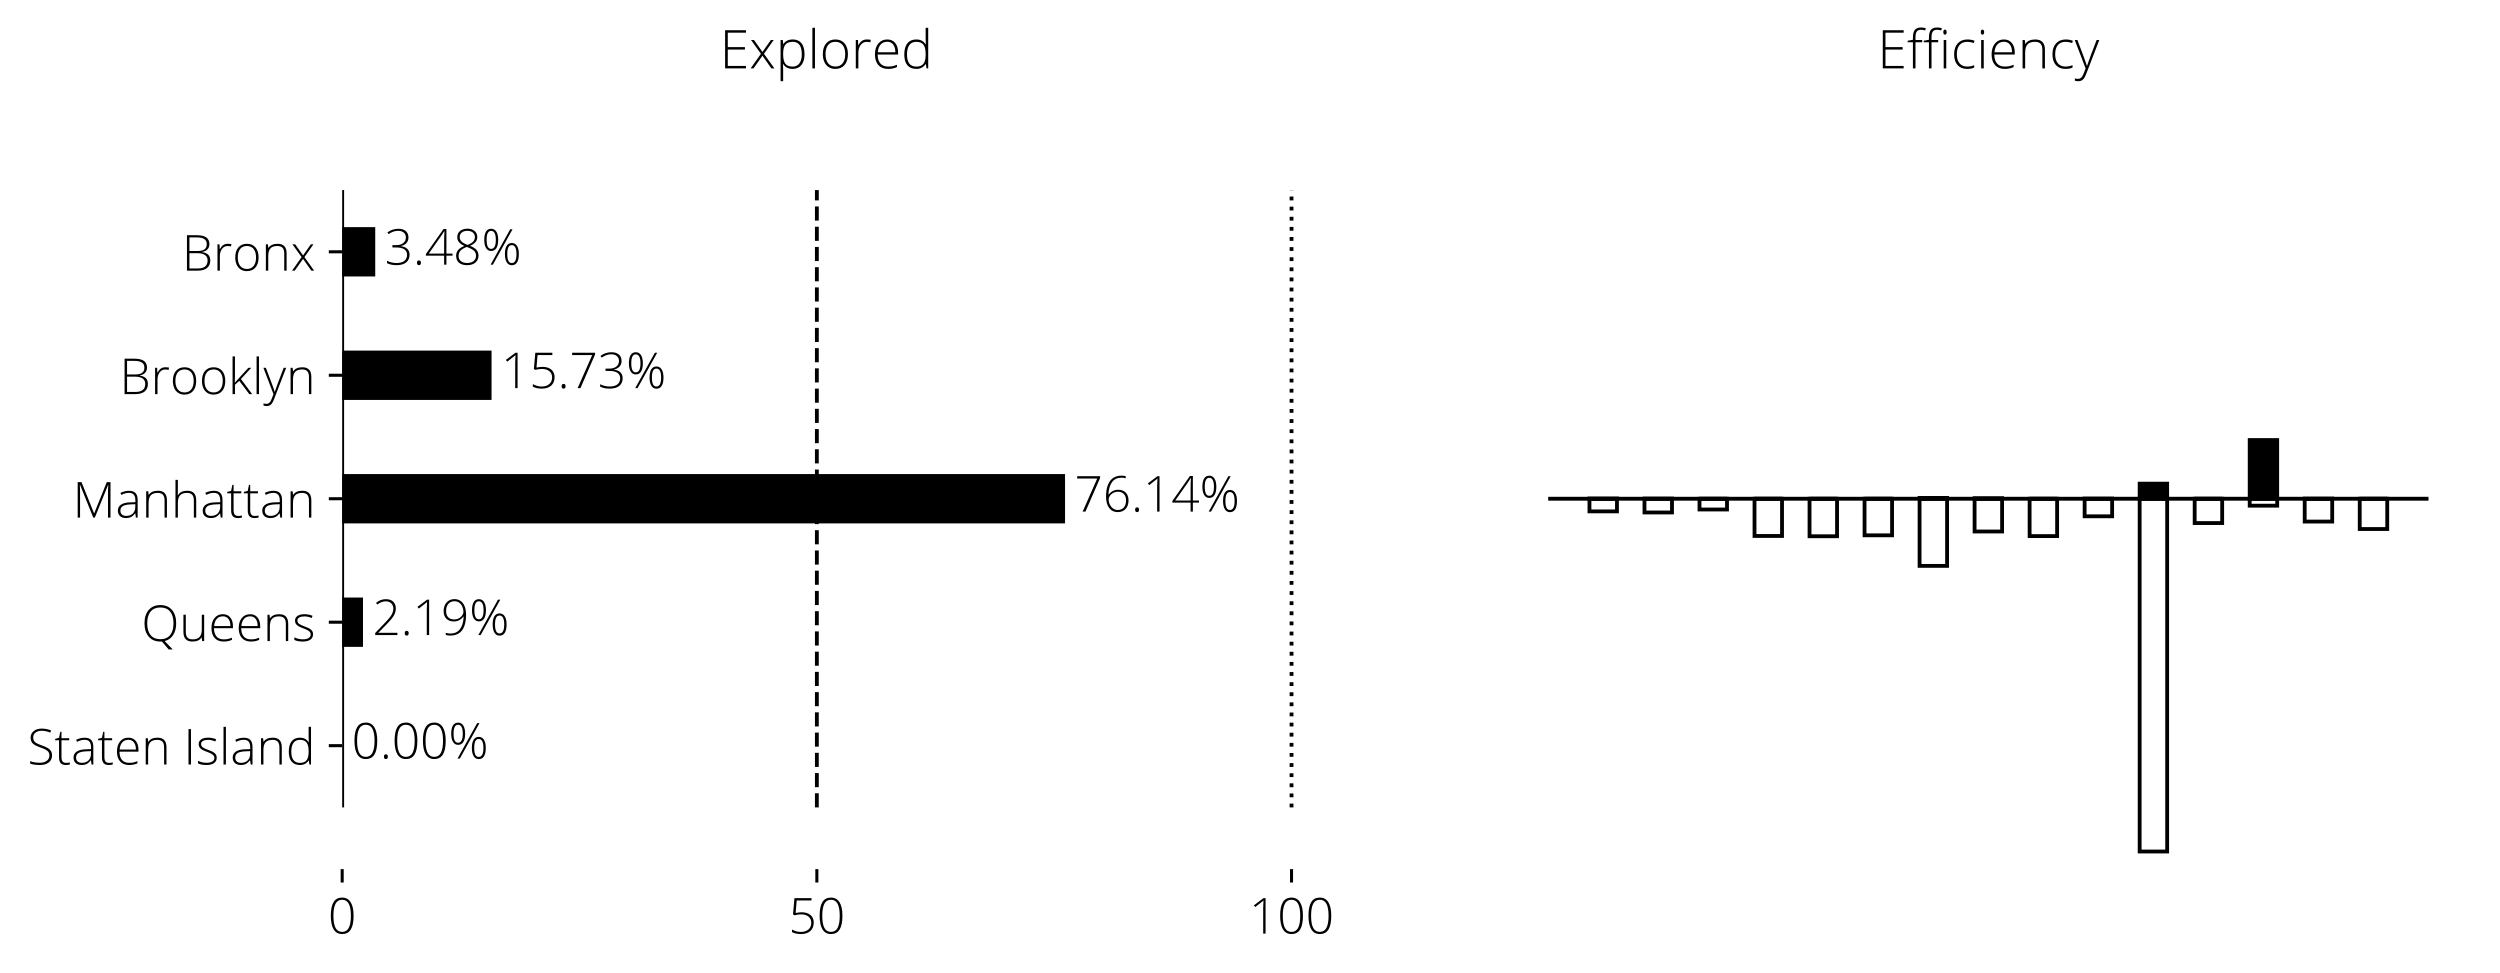
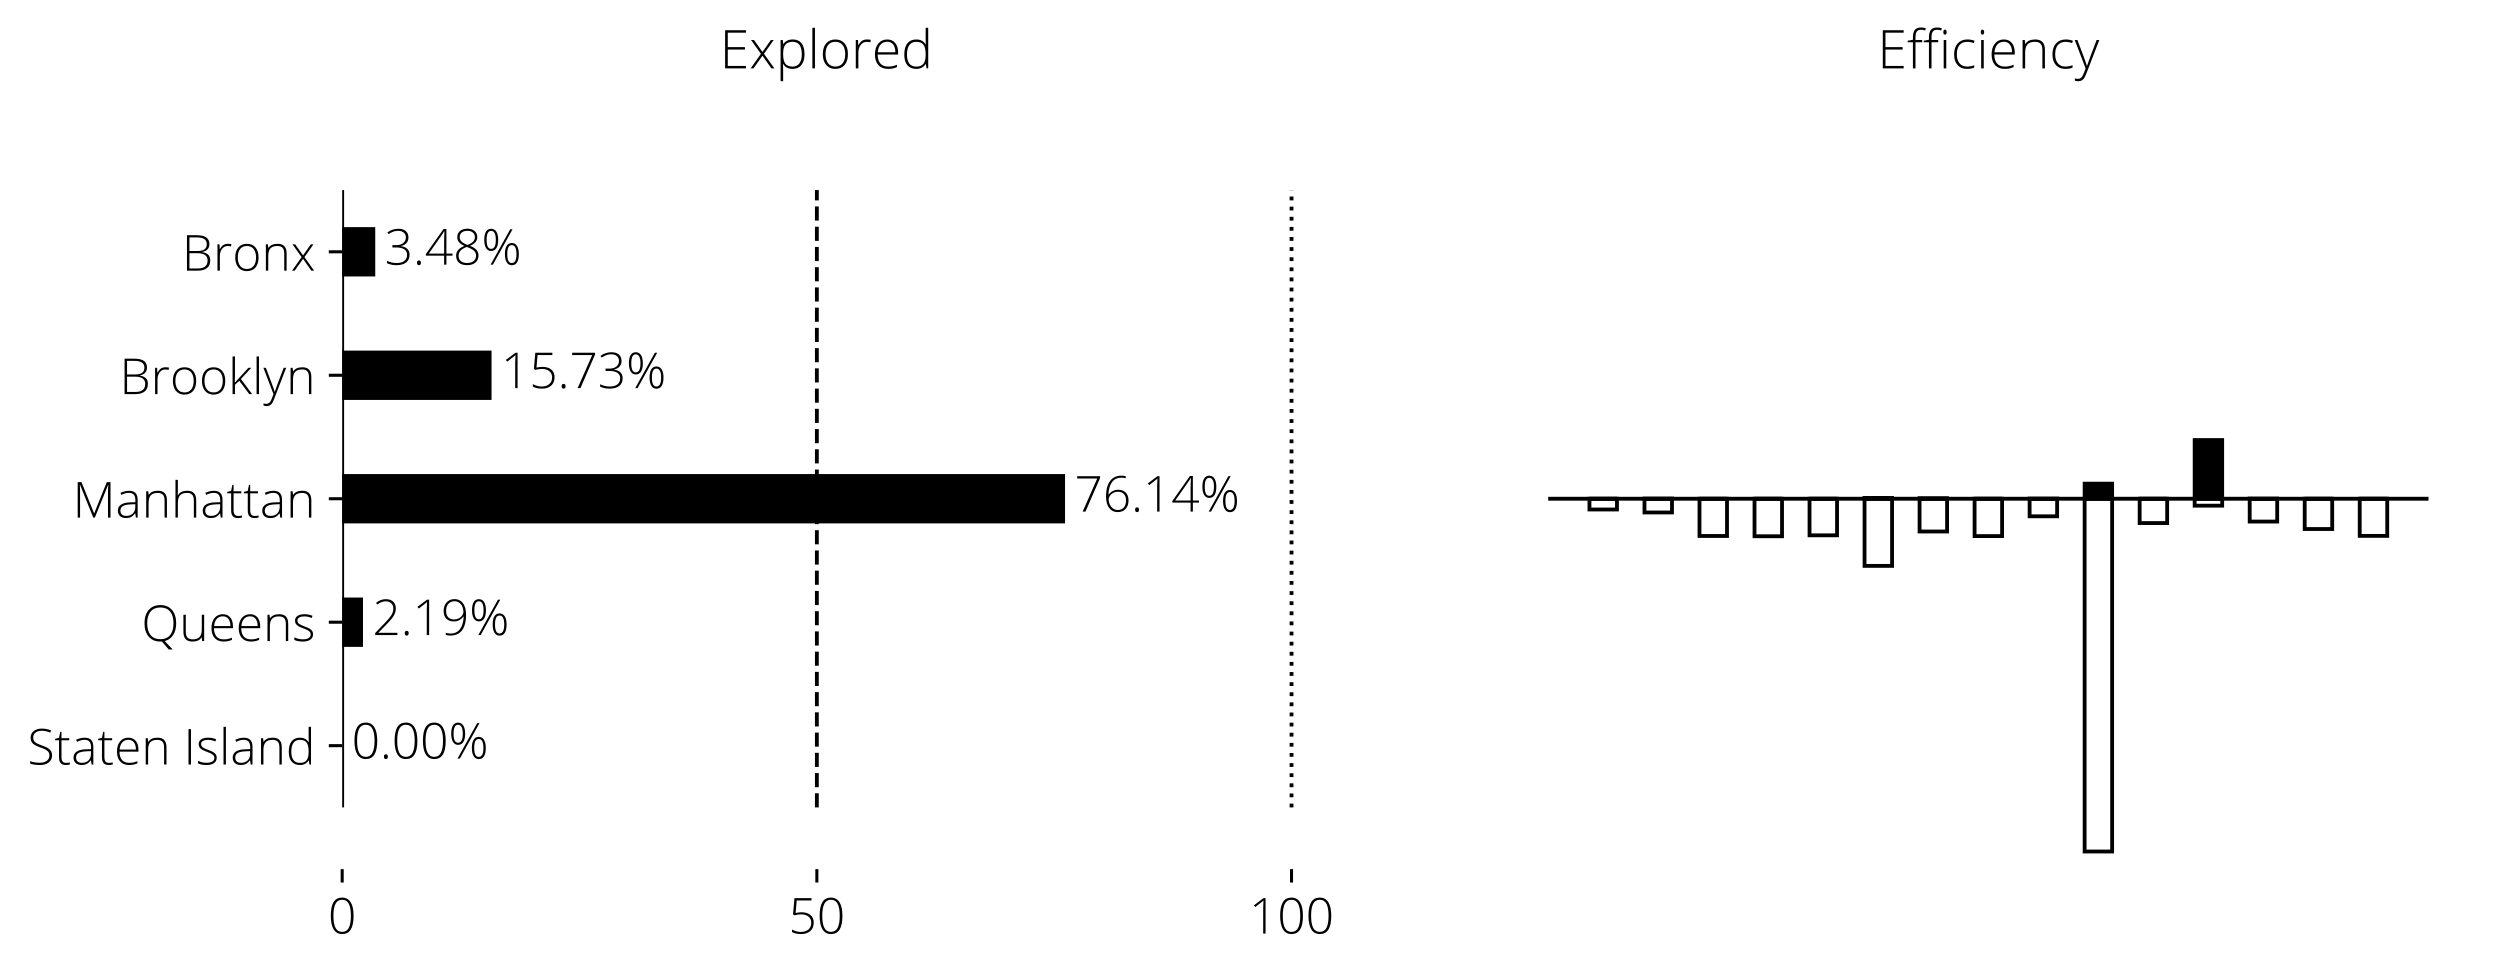
<svg xmlns="http://www.w3.org/2000/svg" xmlns:xlink="http://www.w3.org/1999/xlink" width="654.828pt" height="254.856pt" viewBox="0 0 654.828 254.856" version="1.1">
  <defs>
    <style type="text/css">*{stroke-linejoin: round; stroke-linecap: butt}</style>
  </defs>
  <g id="figure_1">
    <g id="patch_1">
      <path d="M 0 254.856  L 654.828 254.856  L 654.828 0  L 0 0  z " style="fill: #ffffff" />
    </g>
    <g id="axes_1">
      <g id="patch_2">
        <path d="M 89.628 227.654  L 343.265 227.654  L 343.265 33.614  L 89.628 33.614  L 89.628 227.654  z " style="fill: none" />
      </g>
      <g id="patch_3">
-         <path d="M 89.628 201.782  L 89.628 201.782  L 89.628 188.846  L 89.628 188.846  z " clip-path="url(#p60355e409a)" />
+         <path d="M 89.628 201.782  L 89.628 201.782  L 89.628 188.846  L 89.628 188.846  z " clip-path="url(#pa79849e9fe)" />
      </g>
      <g id="patch_4">
-         <path d="M 89.628 169.442  L 95.077 169.442  L 95.077 156.506  L 89.628 156.506  z " clip-path="url(#p60355e409a)" />
+         <path d="M 89.628 169.442  L 95.077 169.442  L 95.077 156.506  L 89.628 156.506  z " clip-path="url(#pa79849e9fe)" />
      </g>
      <g id="patch_5">
-         <path d="M 89.628 137.102  L 278.967 137.102  L 278.967 124.166  L 89.628 124.166  z " clip-path="url(#p60355e409a)" />
+         <path d="M 89.628 137.102  L 278.967 137.102  L 278.967 124.166  L 89.628 124.166  z " clip-path="url(#pa79849e9fe)" />
      </g>
      <g id="patch_6">
-         <path d="M 89.628 104.762  L 128.753 104.762  L 128.753 91.826  L 89.628 91.826  z " clip-path="url(#p60355e409a)" />
+         <path d="M 89.628 104.762  L 128.753 104.762  L 128.753 91.826  L 89.628 91.826  z " clip-path="url(#pa79849e9fe)" />
      </g>
      <g id="patch_7">
-         <path d="M 89.628 72.422  L 98.287 72.422  L 98.287 59.486  L 89.628 59.486  z " clip-path="url(#p60355e409a)" />
+         <path d="M 89.628 72.422  L 98.287 72.422  L 98.287 59.486  L 89.628 59.486  z " clip-path="url(#pa79849e9fe)" />
      </g>
      <g id="matplotlib.axis_1">
        <g id="xtick_1">
          <g id="line2d_1">
            <defs>
-               <path id="mf20b059250" d="M 0 0  L 0 3.5  " style="stroke: #000000; stroke-width: 0.8" />
+               <path id="m78543164c3" d="M 0 0  L 0 3.5  " style="stroke: #000000; stroke-width: 0.8" />
            </defs>
            <g>
-               <use xlink:href="#mf20b059250" x="89.628" y="227.654" style="stroke: #000000; stroke-width: 0.8" />
+               <use xlink:href="#m78543164c3" x="89.628" y="227.654" style="stroke: #000000; stroke-width: 0.8" />
            </g>
          </g>
          <g id="text_1">
            <g transform="translate(85.91836 244.5322) scale(0.13 -0.13)">
              <defs>
                <path id="OpenSans-Light-30" d="M 3297 2297  Q 3297 1094 2930 515  Q 2563 -63 1819 -63  Q 1103 -63 731 532  Q 359 1128 359 2297  Q 359 3491 720 4066  Q 1081 4641 1819 4641  Q 2541 4641 2919 4045  Q 3297 3450 3297 2297  z M 697 2297  Q 697 1234 975 726  Q 1253 219 1819 219  Q 2409 219 2679 744  Q 2950 1269 2950 2297  Q 2950 3309 2679 3834  Q 2409 4359 1819 4359  Q 1228 4359 962 3834  Q 697 3309 697 2297  z " transform="scale(0.015625)" />
              </defs>
              <use xlink:href="#OpenSans-Light-30" />
            </g>
          </g>
        </g>
        <g id="xtick_2">
          <g id="line2d_2">
            <g>
-               <use xlink:href="#mf20b059250" x="213.96" y="227.654" style="stroke: #000000; stroke-width: 0.8" />
+               <use xlink:href="#m78543164c3" x="213.96" y="227.654" style="stroke: #000000; stroke-width: 0.8" />
            </g>
          </g>
          <g id="text_2">
            <g transform="translate(206.5398 244.5322) scale(0.13 -0.13)">
              <defs>
                <path id="OpenSans-Light-35" d="M 1678 2747  Q 2409 2747 2829 2394  Q 3250 2041 3250 1422  Q 3250 719 2812 328  Q 2375 -63 1606 -63  Q 1266 -63 959 4  Q 653 72 447 197  L 447 519  Q 784 347 1046 280  Q 1309 213 1606 213  Q 2206 213 2568 530  Q 2931 847 2931 1388  Q 2931 1897 2578 2187  Q 2225 2478 1619 2478  Q 1213 2478 769 2356  L 581 2478  L 763 4569  L 2963 4569  L 2963 4269  L 1056 4269  L 916 2656  Q 1403 2747 1678 2747  z " transform="scale(0.015625)" />
              </defs>
              <use xlink:href="#OpenSans-Light-35" />
              <use xlink:href="#OpenSans-Light-30" x="57.08" />
            </g>
          </g>
        </g>
        <g id="xtick_3">
          <g id="line2d_3">
            <g>
-               <use xlink:href="#mf20b059250" x="338.292" y="227.654" style="stroke: #000000; stroke-width: 0.8" />
+               <use xlink:href="#m78543164c3" x="338.292" y="227.654" style="stroke: #000000; stroke-width: 0.8" />
            </g>
          </g>
          <g id="text_3">
            <g transform="translate(327.1613 244.5322) scale(0.13 -0.13)">
              <defs>
                <path id="OpenSans-Light-31" d="M 2131 0  L 1825 0  L 1825 3328  Q 1825 3781 1863 4269  Q 1816 4222 1766 4178  Q 1716 4134 800 3419  L 622 3641  L 1863 4569  L 2131 4569  L 2131 0  z " transform="scale(0.015625)" />
              </defs>
              <use xlink:href="#OpenSans-Light-31" />
              <use xlink:href="#OpenSans-Light-30" x="57.08" />
              <use xlink:href="#OpenSans-Light-30" x="114.16" />
            </g>
          </g>
        </g>
      </g>
      <g id="matplotlib.axis_2">
        <g id="ytick_1">
          <g id="line2d_4">
            <defs>
-               <path id="md1e1c211ba" d="M 0 0  L -3.5 0  " style="stroke: #000000; stroke-width: 0.8" />
+               <path id="m30bfac4ff0" d="M 0 0  L -3.5 0  " style="stroke: #000000; stroke-width: 0.8" />
            </defs>
            <g>
-               <use xlink:href="#md1e1c211ba" x="89.628" y="195.314" style="stroke: #000000; stroke-width: 0.8" />
+               <use xlink:href="#m30bfac4ff0" x="89.628" y="195.314" style="stroke: #000000; stroke-width: 0.8" />
            </g>
          </g>
          <g id="text_4">
            <g transform="translate(7.2 200.2532) scale(0.13 -0.13)">
              <defs>
                <path id="OpenSans-Light-53" d="M 3169 1178  Q 3169 606 2748 271  Q 2328 -63 1631 -63  Q 794 -63 347 122  L 347 441  Q 841 231 1606 231  Q 2169 231 2498 489  Q 2828 747 2828 1166  Q 2828 1425 2718 1595  Q 2609 1766 2362 1906  Q 2116 2047 1638 2209  Q 938 2450 670 2729  Q 403 3009 403 3475  Q 403 3988 804 4311  Q 1206 4634 1838 4634  Q 2481 4634 3047 4391  L 2931 4116  Q 2363 4353 1844 4353  Q 1338 4353 1038 4118  Q 738 3884 738 3481  Q 738 3228 830 3065  Q 922 2903 1131 2773  Q 1341 2644 1850 2463  Q 2384 2278 2653 2104  Q 2922 1931 3045 1711  Q 3169 1491 3169 1178  z " transform="scale(0.015625)" />
                <path id="OpenSans-Light-74" d="M 1466 213  Q 1759 213 1978 263  L 1978 13  Q 1753 -63 1459 -63  Q 1009 -63 795 178  Q 581 419 581 934  L 581 3128  L 78 3128  L 78 3309  L 581 3450  L 738 4219  L 897 4219  L 897 3397  L 1894 3397  L 1894 3128  L 897 3128  L 897 978  Q 897 588 1034 400  Q 1172 213 1466 213  z " transform="scale(0.015625)" />
                <path id="OpenSans-Light-61" d="M 2631 0  L 2553 538  L 2528 538  Q 2272 209 2001 73  Q 1731 -63 1363 -63  Q 863 -63 584 193  Q 306 450 306 903  Q 306 1400 720 1675  Q 1134 1950 1919 1966  L 2566 1984  L 2566 2209  Q 2566 2694 2369 2941  Q 2172 3188 1734 3188  Q 1263 3188 756 2925  L 641 3194  Q 1200 3456 1747 3456  Q 2306 3456 2582 3165  Q 2859 2875 2859 2259  L 2859 0  L 2631 0  z M 1381 219  Q 1925 219 2239 530  Q 2553 841 2553 1394  L 2553 1728  L 1959 1703  Q 1244 1669 939 1480  Q 634 1291 634 891  Q 634 572 829 395  Q 1025 219 1381 219  z " transform="scale(0.015625)" />
                <path id="OpenSans-Light-65" d="M 1941 -63  Q 1200 -63 786 393  Q 372 850 372 1672  Q 372 2484 772 2973  Q 1172 3463 1850 3463  Q 2450 3463 2797 3044  Q 3144 2625 3144 1906  L 3144 1656  L 697 1656  Q 703 956 1023 587  Q 1344 219 1941 219  Q 2231 219 2451 259  Q 2672 300 3009 434  L 3009 153  Q 2722 28 2478 -17  Q 2234 -63 1941 -63  z M 1850 3188  Q 1359 3188 1062 2864  Q 766 2541 716 1931  L 2816 1931  Q 2816 2522 2559 2855  Q 2303 3188 1850 3188  z " transform="scale(0.015625)" />
                <path id="OpenSans-Light-6e" d="M 2938 0  L 2938 2203  Q 2938 2716 2722 2948  Q 2506 3181 2053 3181  Q 1444 3181 1161 2873  Q 878 2566 878 1875  L 878 0  L 569 0  L 569 3397  L 831 3397  L 891 2931  L 909 2931  Q 1241 3463 2088 3463  Q 3244 3463 3244 2222  L 3244 0  L 2938 0  z " transform="scale(0.015625)" />
                <path id="OpenSans-Light-20" transform="scale(0.015625)" />
                <path id="OpenSans-Light-49" d="M 647 0  L 647 4569  L 966 4569  L 966 0  L 647 0  z " transform="scale(0.015625)" />
                <path id="OpenSans-Light-73" d="M 2675 884  Q 2675 428 2328 182  Q 1981 -63 1344 -63  Q 663 -63 263 147  L 263 481  Q 775 225 1344 225  Q 1847 225 2108 392  Q 2369 559 2369 838  Q 2369 1094 2161 1269  Q 1953 1444 1478 1613  Q 969 1797 762 1930  Q 556 2063 451 2230  Q 347 2397 347 2638  Q 347 3019 667 3241  Q 988 3463 1563 3463  Q 2113 3463 2606 3256  L 2491 2975  Q 1991 3181 1563 3181  Q 1147 3181 903 3043  Q 659 2906 659 2663  Q 659 2397 848 2237  Q 1038 2078 1588 1881  Q 2047 1716 2256 1583  Q 2466 1450 2570 1281  Q 2675 1113 2675 884  z " transform="scale(0.015625)" />
                <path id="OpenSans-Light-6c" d="M 878 0  L 569 0  L 569 4863  L 878 4863  L 878 0  z " transform="scale(0.015625)" />
                <path id="OpenSans-Light-64" d="M 1813 3463  Q 2181 3463 2450 3328  Q 2719 3194 2931 2869  L 2950 2869  Q 2931 3263 2931 3641  L 2931 4863  L 3238 4863  L 3238 0  L 3034 0  L 2956 519  L 2931 519  Q 2544 -63 1819 -63  Q 1116 -63 744 375  Q 372 813 372 1650  Q 372 2531 740 2997  Q 1109 3463 1813 3463  z M 1813 3181  Q 1256 3181 976 2790  Q 697 2400 697 1656  Q 697 213 1819 213  Q 2394 213 2662 547  Q 2931 881 2931 1650  L 2931 1703  Q 2931 2491 2667 2836  Q 2403 3181 1813 3181  z " transform="scale(0.015625)" />
              </defs>
              <use xlink:href="#OpenSans-Light-53" />
              <use xlink:href="#OpenSans-Light-74" x="54.492" />
              <use xlink:href="#OpenSans-Light-61" x="87.988" />
              <use xlink:href="#OpenSans-Light-74" x="140.967" />
              <use xlink:href="#OpenSans-Light-65" x="174.463" />
              <use xlink:href="#OpenSans-Light-6e" x="229.346" />
              <use xlink:href="#OpenSans-Light-20" x="288.33" />
              <use xlink:href="#OpenSans-Light-49" x="314.307" />
              <use xlink:href="#OpenSans-Light-73" x="339.502" />
              <use xlink:href="#OpenSans-Light-6c" x="386.084" />
              <use xlink:href="#OpenSans-Light-61" x="408.691" />
              <use xlink:href="#OpenSans-Light-6e" x="461.67" />
              <use xlink:href="#OpenSans-Light-64" x="520.654" />
            </g>
          </g>
        </g>
        <g id="ytick_2">
          <g id="line2d_5">
            <g>
-               <use xlink:href="#md1e1c211ba" x="89.628" y="162.974" style="stroke: #000000; stroke-width: 0.8" />
+               <use xlink:href="#m30bfac4ff0" x="89.628" y="162.974" style="stroke: #000000; stroke-width: 0.8" />
            </g>
          </g>
          <g id="text_5">
            <g transform="translate(37.03094 167.9132) scale(0.13 -0.13)">
              <defs>
                <path id="OpenSans-Light-51" d="M 4488 2291  Q 4488 1372 4094 770  Q 3700 169 3003 0  L 4044 -1088  L 3525 -1088  L 2644 -56  L 2541 -63  L 2444 -63  Q 1491 -63 947 570  Q 403 1203 403 2297  Q 403 3388 951 4014  Q 1500 4641 2450 4641  Q 3406 4641 3947 4011  Q 4488 3381 4488 2291  z M 750 2291  Q 750 1309 1187 773  Q 1625 238 2444 238  Q 3269 238 3705 769  Q 4141 1300 4141 2291  Q 4141 3278 3705 3804  Q 3269 4331 2450 4331  Q 1634 4331 1192 3800  Q 750 3269 750 2291  z " transform="scale(0.015625)" />
                <path id="OpenSans-Light-75" d="M 838 3397  L 838 1197  Q 838 684 1053 451  Q 1269 219 1722 219  Q 2328 219 2614 525  Q 2900 831 2900 1522  L 2900 3397  L 3206 3397  L 3206 0  L 2944 0  L 2888 469  L 2869 469  Q 2538 -63 1691 -63  Q 531 -63 531 1178  L 531 3397  L 838 3397  z " transform="scale(0.015625)" />
              </defs>
              <use xlink:href="#OpenSans-Light-51" />
              <use xlink:href="#OpenSans-Light-75" x="76.416" />
              <use xlink:href="#OpenSans-Light-65" x="135.4" />
              <use xlink:href="#OpenSans-Light-65" x="190.283" />
              <use xlink:href="#OpenSans-Light-6e" x="245.166" />
              <use xlink:href="#OpenSans-Light-73" x="304.15" />
            </g>
          </g>
        </g>
        <g id="ytick_3">
          <g id="line2d_6">
            <g>
-               <use xlink:href="#md1e1c211ba" x="89.628" y="130.634" style="stroke: #000000; stroke-width: 0.8" />
+               <use xlink:href="#m30bfac4ff0" x="89.628" y="130.634" style="stroke: #000000; stroke-width: 0.8" />
            </g>
          </g>
          <g id="text_6">
            <g transform="translate(19.03406 135.5732) scale(0.13 -0.13)">
              <defs>
                <path id="OpenSans-Light-4d" d="M 2656 0  L 953 4219  L 928 4219  Q 953 3831 953 3425  L 953 0  L 647 0  L 647 4569  L 1141 4569  L 2759 550  L 2778 550  L 4397 4569  L 4878 4569  L 4878 0  L 4556 0  L 4556 3463  Q 4556 3825 4594 4213  L 4569 4213  L 2859 0  L 2656 0  z " transform="scale(0.015625)" />
                <path id="OpenSans-Light-68" d="M 2938 0  L 2938 2203  Q 2938 2716 2722 2948  Q 2506 3181 2053 3181  Q 1444 3181 1161 2873  Q 878 2566 878 1875  L 878 0  L 569 0  L 569 4863  L 878 4863  L 878 3316  L 863 2881  L 884 2881  Q 1075 3188 1365 3325  Q 1656 3463 2088 3463  Q 3244 3463 3244 2222  L 3244 0  L 2938 0  z " transform="scale(0.015625)" />
              </defs>
              <use xlink:href="#OpenSans-Light-4d" />
              <use xlink:href="#OpenSans-Light-61" x="86.279" />
              <use xlink:href="#OpenSans-Light-6e" x="139.258" />
              <use xlink:href="#OpenSans-Light-68" x="198.242" />
              <use xlink:href="#OpenSans-Light-61" x="257.227" />
              <use xlink:href="#OpenSans-Light-74" x="310.205" />
              <use xlink:href="#OpenSans-Light-74" x="343.701" />
              <use xlink:href="#OpenSans-Light-61" x="377.197" />
              <use xlink:href="#OpenSans-Light-6e" x="430.176" />
            </g>
          </g>
        </g>
        <g id="ytick_4">
          <g id="line2d_7">
            <g>
-               <use xlink:href="#md1e1c211ba" x="89.628" y="98.294" style="stroke: #000000; stroke-width: 0.8" />
+               <use xlink:href="#m30bfac4ff0" x="89.628" y="98.294" style="stroke: #000000; stroke-width: 0.8" />
            </g>
          </g>
          <g id="text_7">
            <g transform="translate(31.31703 103.2332) scale(0.13 -0.13)">
              <defs>
                <path id="OpenSans-Light-42" d="M 647 4569  L 1900 4569  Q 2747 4569 3144 4281  Q 3541 3994 3541 3413  Q 3541 3016 3298 2752  Q 3056 2488 2591 2413  L 2591 2394  Q 3138 2313 3395 2048  Q 3653 1784 3653 1313  Q 3653 681 3234 340  Q 2816 0 2047 0  L 647 0  L 647 4569  z M 966 2534  L 1972 2534  Q 2616 2534 2908 2748  Q 3200 2963 3200 3419  Q 3200 3875 2870 4081  Q 2541 4288 1888 4288  L 966 4288  L 966 2534  z M 966 2253  L 966 281  L 2041 281  Q 3309 281 3309 1313  Q 3309 2253 1972 2253  L 966 2253  z " transform="scale(0.015625)" />
                <path id="OpenSans-Light-72" d="M 1906 3463  Q 2122 3463 2369 3419  L 2309 3122  Q 2097 3175 1869 3175  Q 1434 3175 1156 2806  Q 878 2438 878 1875  L 878 0  L 569 0  L 569 3397  L 831 3397  L 863 2784  L 884 2784  Q 1094 3159 1331 3311  Q 1569 3463 1906 3463  z " transform="scale(0.015625)" />
                <path id="OpenSans-Light-6f" d="M 3378 1703  Q 3378 872 2975 404  Q 2572 -63 1863 -63  Q 1416 -63 1075 153  Q 734 369 553 772  Q 372 1175 372 1703  Q 372 2534 775 2998  Q 1178 3463 1881 3463  Q 2581 3463 2979 2992  Q 3378 2522 3378 1703  z M 697 1703  Q 697 1003 1005 611  Q 1313 219 1875 219  Q 2438 219 2745 611  Q 3053 1003 3053 1703  Q 3053 2406 2742 2793  Q 2431 3181 1869 3181  Q 1306 3181 1001 2795  Q 697 2409 697 1703  z " transform="scale(0.015625)" />
                <path id="OpenSans-Light-6b" d="M 872 1491  L 2606 3397  L 2981 3397  L 1644 1947  L 3097 0  L 2725 0  L 1434 1716  L 878 1209  L 878 0  L 569 0  L 569 4863  L 878 4863  L 878 2425  L 856 1491  L 872 1491  z " transform="scale(0.015625)" />
                <path id="OpenSans-Light-79" d="M 0 3397  L 319 3397  L 1038 1491  Q 1366 613 1453 306  L 1472 306  Q 1603 709 1900 1509  L 2619 3397  L 2938 3397  L 1416 -550  Q 1231 -1031 1106 -1200  Q 981 -1369 814 -1453  Q 647 -1538 409 -1538  Q 231 -1538 13 -1472  L 13 -1203  Q 194 -1253 403 -1253  Q 563 -1253 684 -1178  Q 806 -1103 904 -945  Q 1003 -788 1133 -445  Q 1263 -103 1300 0  L 0 3397  z " transform="scale(0.015625)" />
              </defs>
              <use xlink:href="#OpenSans-Light-42" />
              <use xlink:href="#OpenSans-Light-72" x="62.695" />
              <use xlink:href="#OpenSans-Light-6f" x="101.611" />
              <use xlink:href="#OpenSans-Light-6f" x="160.205" />
              <use xlink:href="#OpenSans-Light-6b" x="218.799" />
              <use xlink:href="#OpenSans-Light-6c" x="267.188" />
              <use xlink:href="#OpenSans-Light-79" x="289.795" />
              <use xlink:href="#OpenSans-Light-6e" x="335.693" />
            </g>
          </g>
        </g>
        <g id="ytick_5">
          <g id="line2d_8">
            <g>
-               <use xlink:href="#md1e1c211ba" x="89.628" y="65.954" style="stroke: #000000; stroke-width: 0.8" />
+               <use xlink:href="#m30bfac4ff0" x="89.628" y="65.954" style="stroke: #000000; stroke-width: 0.8" />
            </g>
          </g>
          <g id="text_8">
            <g transform="translate(47.65641 70.89317) scale(0.13 -0.13)">
              <defs>
                <path id="OpenSans-Light-78" d="M 1403 1747  L 219 3397  L 575 3397  L 1588 1966  L 2591 3397  L 2931 3397  L 1766 1747  L 3016 0  L 2656 0  L 1588 1516  L 513 0  L 172 0  L 1403 1747  z " transform="scale(0.015625)" />
              </defs>
              <use xlink:href="#OpenSans-Light-42" />
              <use xlink:href="#OpenSans-Light-72" x="62.695" />
              <use xlink:href="#OpenSans-Light-6f" x="101.611" />
              <use xlink:href="#OpenSans-Light-6e" x="160.205" />
              <use xlink:href="#OpenSans-Light-78" x="219.189" />
            </g>
          </g>
        </g>
      </g>
      <g id="LineCollection_1">
-         <path d="M 89.628 211.484  L 89.628 49.784  " clip-path="url(#p60355e409a)" style="fill: none; stroke: #000000" />
+         <path d="M 89.628 211.484  L 89.628 49.784  " clip-path="url(#pa79849e9fe)" style="fill: none; stroke: #000000" />
      </g>
      <g id="LineCollection_2">
-         <path d="M 213.96 211.484  L 213.96 49.784  " clip-path="url(#p60355e409a)" style="fill: none; stroke-dasharray: 3.7,1.6; stroke-dashoffset: 0; stroke: #000000" />
+         <path d="M 213.96 211.484  L 213.96 49.784  " clip-path="url(#pa79849e9fe)" style="fill: none; stroke-dasharray: 3.7,1.6; stroke-dashoffset: 0; stroke: #000000" />
      </g>
      <g id="LineCollection_3">
-         <path d="M 338.292 211.484  L 338.292 49.784  " clip-path="url(#p60355e409a)" style="fill: none; stroke-dasharray: 1,1.65; stroke-dashoffset: 0; stroke: #000000" />
+         <path d="M 338.292 211.484  L 338.292 49.784  " clip-path="url(#pa79849e9fe)" style="fill: none; stroke-dasharray: 1,1.65; stroke-dashoffset: 0; stroke: #000000" />
      </g>
      <g id="text_9">
        <g transform="translate(92.11507 198.6911) scale(0.13 -0.13)">
          <defs>
            <path id="OpenSans-Light-2e" d="M 506 244  Q 506 550 756 550  Q 1013 550 1013 244  Q 1013 -63 756 -63  Q 506 -63 506 244  z " transform="scale(0.015625)" />
            <path id="OpenSans-Light-25" d="M 659 3206  Q 659 2625 800 2333  Q 941 2041 1241 2041  Q 1844 2041 1844 3206  Q 1844 3781 1689 4070  Q 1534 4359 1241 4359  Q 941 4359 800 4070  Q 659 3781 659 3206  z M 2150 3206  Q 2150 2500 1915 2133  Q 1681 1766 1241 1766  Q 825 1766 589 2142  Q 353 2519 353 3206  Q 353 3903 578 4268  Q 803 4634 1241 4634  Q 1675 4634 1912 4257  Q 2150 3881 2150 3206  z M 3322 1369  Q 3322 791 3462 502  Q 3603 213 3903 213  Q 4506 213 4506 1369  Q 4506 2522 3903 2522  Q 3603 2522 3462 2236  Q 3322 1950 3322 1369  z M 4813 1369  Q 4813 663 4581 295  Q 4350 -72 3909 -72  Q 3484 -72 3250 308  Q 3016 688 3016 1369  Q 3016 2072 3245 2434  Q 3475 2797 3909 2797  Q 4338 2797 4575 2422  Q 4813 2047 4813 1369  z M 4000 4569  L 1466 0  L 1166 0  L 3700 4569  L 4000 4569  z " transform="scale(0.015625)" />
          </defs>
          <use xlink:href="#OpenSans-Light-30" />
          <use xlink:href="#OpenSans-Light-2e" x="57.08" />
          <use xlink:href="#OpenSans-Light-30" x="80.859" />
          <use xlink:href="#OpenSans-Light-30" x="137.939" />
          <use xlink:href="#OpenSans-Light-25" x="195.02" />
        </g>
      </g>
      <g id="text_10">
        <g transform="translate(97.5641 166.3511) scale(0.13 -0.13)">
          <defs>
            <path id="OpenSans-Light-32" d="M 3213 0  L 353 0  L 353 275  L 1569 1544  Q 2081 2075 2287 2356  Q 2494 2638 2591 2894  Q 2688 3150 2688 3431  Q 2688 3841 2419 4097  Q 2150 4353 1722 4353  Q 1150 4353 628 3938  L 459 4153  Q 1031 4634 1728 4634  Q 2325 4634 2667 4315  Q 3009 3997 3009 3438  Q 3009 2984 2779 2561  Q 2550 2138 1941 1516  L 769 313  L 769 300  L 3213 300  L 3213 0  z " transform="scale(0.015625)" />
            <path id="OpenSans-Light-39" d="M 3238 2631  Q 3238 1731 3002 1125  Q 2766 519 2314 228  Q 1863 -63 1222 -63  Q 897 -63 622 19  L 622 288  Q 756 244 945 220  Q 1134 197 1234 197  Q 2006 197 2443 755  Q 2881 1313 2931 2381  L 2894 2381  Q 2666 2081 2350 1920  Q 2034 1759 1691 1759  Q 1056 1759 701 2109  Q 347 2459 347 3103  Q 347 3791 736 4216  Q 1125 4641 1747 4641  Q 2197 4641 2534 4405  Q 2872 4169 3055 3712  Q 3238 3256 3238 2631  z M 1747 4366  Q 1253 4366 959 4033  Q 666 3700 666 3122  Q 666 2578 937 2297  Q 1209 2016 1716 2016  Q 2031 2016 2304 2156  Q 2578 2297 2739 2530  Q 2900 2763 2900 3003  Q 2900 3369 2754 3687  Q 2609 4006 2348 4186  Q 2088 4366 1747 4366  z " transform="scale(0.015625)" />
          </defs>
          <use xlink:href="#OpenSans-Light-32" />
          <use xlink:href="#OpenSans-Light-2e" x="57.08" />
          <use xlink:href="#OpenSans-Light-31" x="80.859" />
          <use xlink:href="#OpenSans-Light-39" x="137.939" />
          <use xlink:href="#OpenSans-Light-25" x="195.02" />
        </g>
      </g>
      <g id="text_11">
        <g transform="translate(281.4537 134.0111) scale(0.13 -0.13)">
          <defs>
            <path id="OpenSans-Light-37" d="M 1044 0  L 2925 4269  L 341 4269  L 341 4569  L 3297 4569  L 3297 4341  L 1409 0  L 1044 0  z " transform="scale(0.015625)" />
            <path id="OpenSans-Light-36" d="M 409 1947  Q 409 2838 651 3445  Q 894 4053 1339 4347  Q 1784 4641 2413 4641  Q 2706 4641 2950 4569  L 2950 4294  Q 2722 4378 2400 4378  Q 1628 4378 1198 3822  Q 769 3266 716 2203  L 756 2203  Q 994 2509 1300 2665  Q 1606 2822 1947 2822  Q 2588 2822 2948 2456  Q 3309 2091 3309 1447  Q 3309 747 2929 342  Q 2550 -63 1906 -63  Q 1213 -63 811 467  Q 409 997 409 1947  z M 1906 213  Q 2419 213 2703 534  Q 2988 856 2988 1453  Q 2988 1978 2706 2272  Q 2425 2566 1941 2566  Q 1622 2566 1348 2425  Q 1075 2284 912 2051  Q 750 1819 750 1575  Q 750 1228 904 908  Q 1059 588 1323 400  Q 1588 213 1906 213  z " transform="scale(0.015625)" />
            <path id="OpenSans-Light-34" d="M 3566 1166  L 2778 1166  L 2778 0  L 2484 0  L 2484 1166  L 134 1166  L 134 1375  L 2400 4594  L 2778 4594  L 2778 1434  L 3566 1434  L 3566 1166  z M 2484 1434  L 2484 2741  Q 2484 3684 2528 4325  L 2503 4325  Q 2441 4209 2119 3738  L 506 1434  L 2484 1434  z " transform="scale(0.015625)" />
          </defs>
          <use xlink:href="#OpenSans-Light-37" />
          <use xlink:href="#OpenSans-Light-36" x="57.08" />
          <use xlink:href="#OpenSans-Light-2e" x="114.16" />
          <use xlink:href="#OpenSans-Light-31" x="137.939" />
          <use xlink:href="#OpenSans-Light-34" x="195.02" />
          <use xlink:href="#OpenSans-Light-25" x="252.1" />
        </g>
      </g>
      <g id="text_12">
        <g transform="translate(131.2399 101.6711) scale(0.13 -0.13)">
          <defs>
            <path id="OpenSans-Light-33" d="M 3059 3494  Q 3059 3069 2792 2778  Q 2525 2488 2075 2406  L 2075 2388  Q 2625 2319 2912 2037  Q 3200 1756 3200 1281  Q 3200 641 2764 289  Q 2328 -63 1509 -63  Q 813 -63 294 197  L 294 506  Q 556 369 882 291  Q 1209 213 1497 213  Q 2188 213 2534 492  Q 2881 772 2881 1281  Q 2881 1734 2526 1978  Q 2172 2222 1484 2222  L 991 2222  L 991 2522  L 1491 2522  Q 2059 2522 2392 2792  Q 2725 3063 2725 3525  Q 2725 3906 2454 4136  Q 2184 4366 1747 4366  Q 1406 4366 1125 4270  Q 844 4175 494 3944  L 341 4153  Q 606 4375 981 4504  Q 1356 4634 1741 4634  Q 2372 4634 2715 4336  Q 3059 4038 3059 3494  z " transform="scale(0.015625)" />
          </defs>
          <use xlink:href="#OpenSans-Light-31" />
          <use xlink:href="#OpenSans-Light-35" x="57.08" />
          <use xlink:href="#OpenSans-Light-2e" x="114.16" />
          <use xlink:href="#OpenSans-Light-37" x="137.939" />
          <use xlink:href="#OpenSans-Light-33" x="195.02" />
          <use xlink:href="#OpenSans-Light-25" x="252.1" />
        </g>
      </g>
      <g id="text_13">
        <g transform="translate(100.7736 69.33114) scale(0.13 -0.13)">
          <defs>
            <path id="OpenSans-Light-38" d="M 1819 4647  Q 2400 4647 2754 4350  Q 3109 4053 3109 3547  Q 3109 3197 2889 2928  Q 2669 2659 2175 2431  Q 2775 2184 3019 1890  Q 3263 1597 3263 1178  Q 3263 613 2867 275  Q 2472 -63 1806 -63  Q 1116 -63 747 253  Q 378 569 378 1172  Q 378 1581 637 1890  Q 897 2200 1441 2419  Q 938 2656 731 2920  Q 525 3184 525 3553  Q 525 3881 690 4129  Q 856 4378 1154 4512  Q 1453 4647 1819 4647  z M 697 1125  Q 697 694 989 456  Q 1281 219 1806 219  Q 2319 219 2631 470  Q 2944 722 2944 1153  Q 2944 1541 2698 1783  Q 2453 2025 1753 2291  Q 1178 2069 937 1800  Q 697 1531 697 1125  z M 1813 4366  Q 1372 4366 1105 4148  Q 838 3931 838 3553  Q 838 3334 936 3167  Q 1034 3000 1220 2864  Q 1406 2728 1844 2547  Q 2353 2744 2575 2981  Q 2797 3219 2797 3553  Q 2797 3928 2533 4147  Q 2269 4366 1813 4366  z " transform="scale(0.015625)" />
          </defs>
          <use xlink:href="#OpenSans-Light-33" />
          <use xlink:href="#OpenSans-Light-2e" x="57.08" />
          <use xlink:href="#OpenSans-Light-34" x="80.859" />
          <use xlink:href="#OpenSans-Light-38" x="137.939" />
          <use xlink:href="#OpenSans-Light-25" x="195.02" />
        </g>
      </g>
      <g id="text_14">
        <g transform="translate(188.5144 17.91219) scale(0.14 -0.14)">
          <defs>
            <path id="OpenSans-Light-45" d="M 3144 0  L 647 0  L 647 4569  L 3144 4569  L 3144 4275  L 966 4275  L 966 2547  L 3022 2547  L 3022 2253  L 966 2253  L 966 294  L 3144 294  L 3144 0  z " transform="scale(0.015625)" />
            <path id="OpenSans-Light-70" d="M 2022 -63  Q 1238 -63 878 525  L 856 525  L 866 263  Q 878 31 878 -244  L 878 -1538  L 569 -1538  L 569 3397  L 831 3397  L 891 2913  L 909 2913  Q 1259 3463 2028 3463  Q 2716 3463 3077 3011  Q 3438 2559 3438 1697  Q 3438 859 3058 398  Q 2678 -63 2022 -63  z M 2016 213  Q 2538 213 2823 600  Q 3109 988 3109 1684  Q 3109 3181 2028 3181  Q 1434 3181 1156 2854  Q 878 2528 878 1791  L 878 1691  Q 878 894 1145 553  Q 1413 213 2016 213  z " transform="scale(0.015625)" />
          </defs>
          <use xlink:href="#OpenSans-Light-45" />
          <use xlink:href="#OpenSans-Light-78" x="55.176" />
          <use xlink:href="#OpenSans-Light-70" x="104.98" />
          <use xlink:href="#OpenSans-Light-6c" x="164.502" />
          <use xlink:href="#OpenSans-Light-6f" x="187.109" />
          <use xlink:href="#OpenSans-Light-72" x="245.703" />
          <use xlink:href="#OpenSans-Light-65" x="284.619" />
          <use xlink:href="#OpenSans-Light-64" x="339.502" />
        </g>
      </g>
    </g>
    <g id="axes_2">
      <g id="patch_8">
-         <path d="M 416.329 130.634  L 423.535 130.634  L 423.535 130.6  L 416.329 130.6  z " clip-path="url(#pf031b4b7af)" style="stroke: #000000; stroke-linejoin: miter" />
+         <path d="M 416.329 130.634  L 423.535 130.634  L 423.535 130.634  L 416.329 130.634  z " clip-path="url(#p0d3ab82124)" style="stroke: #000000; stroke-linejoin: miter" />
      </g>
      <g id="patch_9">
-         <path d="M 430.741 130.634  L 437.946 130.634  L 437.946 130.622  L 430.741 130.622  z " clip-path="url(#pf031b4b7af)" style="stroke: #000000; stroke-linejoin: miter" />
+         <path d="M 430.741 130.634  L 437.946 130.634  L 437.946 130.622  L 430.741 130.622  z " clip-path="url(#p0d3ab82124)" style="stroke: #000000; stroke-linejoin: miter" />
      </g>
      <g id="patch_10">
-         <path d="M 445.152 130.634  L 452.357 130.634  L 452.357 130.634  L 445.152 130.634  z " clip-path="url(#pf031b4b7af)" style="stroke: #000000; stroke-linejoin: miter" />
+         <path d="M 445.152 130.634  L 452.357 130.634  L 452.357 130.634  L 445.152 130.634  z " clip-path="url(#p0d3ab82124)" style="stroke: #000000; stroke-linejoin: miter" />
      </g>
      <g id="patch_11">
-         <path d="M 459.563 130.634  L 466.768 130.634  L 466.768 130.634  L 459.563 130.634  z " clip-path="url(#pf031b4b7af)" style="stroke: #000000; stroke-linejoin: miter" />
+         <path d="M 459.563 130.634  L 466.768 130.634  L 466.768 130.634  L 459.563 130.634  z " clip-path="url(#p0d3ab82124)" style="stroke: #000000; stroke-linejoin: miter" />
      </g>
      <g id="patch_12">
-         <path d="M 473.974 130.634  L 481.18 130.634  L 481.18 130.634  L 473.974 130.634  z " clip-path="url(#pf031b4b7af)" style="stroke: #000000; stroke-linejoin: miter" />
+         <path d="M 473.974 130.634  L 481.18 130.634  L 481.18 130.634  L 473.974 130.634  z " clip-path="url(#p0d3ab82124)" style="stroke: #000000; stroke-linejoin: miter" />
      </g>
      <g id="patch_13">
-         <path d="M 488.385 130.634  L 495.591 130.634  L 495.591 130.634  L 488.385 130.634  z " clip-path="url(#pf031b4b7af)" style="stroke: #000000; stroke-linejoin: miter" />
+         <path d="M 488.385 130.634  L 495.591 130.634  L 495.591 130.42  L 488.385 130.42  z " clip-path="url(#p0d3ab82124)" style="stroke: #000000; stroke-linejoin: miter" />
      </g>
      <g id="patch_14">
-         <path d="M 502.796 130.634  L 510.002 130.634  L 510.002 130.42  L 502.796 130.42  z " clip-path="url(#pf031b4b7af)" style="stroke: #000000; stroke-linejoin: miter" />
+         <path d="M 502.796 130.634  L 510.002 130.634  L 510.002 130.503  L 502.796 130.503  z " clip-path="url(#p0d3ab82124)" style="stroke: #000000; stroke-linejoin: miter" />
      </g>
      <g id="patch_15">
-         <path d="M 517.207 130.634  L 524.413 130.634  L 524.413 130.503  L 517.207 130.503  z " clip-path="url(#pf031b4b7af)" style="stroke: #000000; stroke-linejoin: miter" />
+         <path d="M 517.207 130.634  L 524.413 130.634  L 524.413 130.634  L 517.207 130.634  z " clip-path="url(#p0d3ab82124)" style="stroke: #000000; stroke-linejoin: miter" />
      </g>
      <g id="patch_16">
-         <path d="M 531.619 130.634  L 538.824 130.634  L 538.824 130.634  L 531.619 130.634  z " clip-path="url(#pf031b4b7af)" style="stroke: #000000; stroke-linejoin: miter" />
+         <path d="M 531.619 130.634  L 538.824 130.634  L 538.824 130.624  L 531.619 130.624  z " clip-path="url(#p0d3ab82124)" style="stroke: #000000; stroke-linejoin: miter" />
      </g>
      <g id="patch_17">
-         <path d="M 546.03 130.634  L 553.235 130.634  L 553.235 130.624  L 546.03 130.624  z " clip-path="url(#pf031b4b7af)" style="stroke: #000000; stroke-linejoin: miter" />
+         <path d="M 546.03 130.634  L 553.235 130.634  L 553.235 126.684  L 546.03 126.684  z " clip-path="url(#p0d3ab82124)" style="stroke: #000000; stroke-linejoin: miter" />
      </g>
      <g id="patch_18">
-         <path d="M 560.441 130.634  L 567.647 130.634  L 567.647 126.684  L 560.441 126.684  z " clip-path="url(#pf031b4b7af)" style="stroke: #000000; stroke-linejoin: miter" />
+         <path d="M 560.441 130.634  L 567.647 130.634  L 567.647 130.634  L 560.441 130.634  z " clip-path="url(#p0d3ab82124)" style="stroke: #000000; stroke-linejoin: miter" />
      </g>
      <g id="patch_19">
-         <path d="M 574.852 130.634  L 582.058 130.634  L 582.058 130.634  L 574.852 130.634  z " clip-path="url(#pf031b4b7af)" style="stroke: #000000; stroke-linejoin: miter" />
+         <path d="M 574.852 130.634  L 582.058 130.634  L 582.058 115.263  L 574.852 115.263  z " clip-path="url(#p0d3ab82124)" style="stroke: #000000; stroke-linejoin: miter" />
      </g>
      <g id="patch_20">
-         <path d="M 589.263 130.634  L 596.469 130.634  L 596.469 115.263  L 589.263 115.263  z " clip-path="url(#pf031b4b7af)" style="stroke: #000000; stroke-linejoin: miter" />
+         <path d="M 589.263 130.634  L 596.469 130.634  L 596.469 130.625  L 589.263 130.625  z " clip-path="url(#p0d3ab82124)" style="stroke: #000000; stroke-linejoin: miter" />
      </g>
      <g id="patch_21">
-         <path d="M 603.674 130.634  L 610.88 130.634  L 610.88 130.625  L 603.674 130.625  z " clip-path="url(#pf031b4b7af)" style="stroke: #000000; stroke-linejoin: miter" />
+         <path d="M 603.674 130.634  L 610.88 130.634  L 610.88 130.634  L 603.674 130.634  z " clip-path="url(#p0d3ab82124)" style="stroke: #000000; stroke-linejoin: miter" />
      </g>
      <g id="patch_22">
-         <path d="M 618.086 130.634  L 625.291 130.634  L 625.291 130.634  L 618.086 130.634  z " clip-path="url(#pf031b4b7af)" style="stroke: #000000; stroke-linejoin: miter" />
+         <path d="M 618.086 130.634  L 625.291 130.634  L 625.291 130.634  L 618.086 130.634  z " clip-path="url(#p0d3ab82124)" style="stroke: #000000; stroke-linejoin: miter" />
      </g>
      <g id="patch_23">
-         <path d="M 416.329 130.634  L 423.535 130.634  L 423.535 133.947  L 416.329 133.947  L 416.329 130.634  z " clip-path="url(#pf031b4b7af)" style="fill: none; stroke: #000000; stroke-linejoin: miter" />
+         <path d="M 416.329 130.634  L 423.535 130.634  L 423.535 133.453  L 416.329 133.453  L 416.329 130.634  z " clip-path="url(#p0d3ab82124)" style="fill: none; stroke: #000000; stroke-linejoin: miter" />
      </g>
      <g id="patch_24">
-         <path d="M 430.741 130.634  L 437.946 130.634  L 437.946 134.233  L 430.741 134.233  L 430.741 130.634  z " clip-path="url(#pf031b4b7af)" style="fill: none; stroke: #000000; stroke-linejoin: miter" />
+         <path d="M 430.741 130.634  L 437.946 130.634  L 437.946 134.233  L 430.741 134.233  L 430.741 130.634  z " clip-path="url(#p0d3ab82124)" style="fill: none; stroke: #000000; stroke-linejoin: miter" />
      </g>
      <g id="patch_25">
-         <path d="M 445.152 130.634  L 452.357 130.634  L 452.357 133.453  L 445.152 133.453  L 445.152 130.634  z " clip-path="url(#pf031b4b7af)" style="fill: none; stroke: #000000; stroke-linejoin: miter" />
+         <path d="M 445.152 130.634  L 452.357 130.634  L 452.357 140.388  L 445.152 140.388  L 445.152 130.634  z " clip-path="url(#p0d3ab82124)" style="fill: none; stroke: #000000; stroke-linejoin: miter" />
      </g>
      <g id="patch_26">
-         <path d="M 459.563 130.634  L 466.768 130.634  L 466.768 140.388  L 459.563 140.388  L 459.563 130.634  z " clip-path="url(#pf031b4b7af)" style="fill: none; stroke: #000000; stroke-linejoin: miter" />
+         <path d="M 459.563 130.634  L 466.768 130.634  L 466.768 140.461  L 459.563 140.461  L 459.563 130.634  z " clip-path="url(#p0d3ab82124)" style="fill: none; stroke: #000000; stroke-linejoin: miter" />
      </g>
      <g id="patch_27">
-         <path d="M 473.974 130.634  L 481.18 130.634  L 481.18 140.461  L 473.974 140.461  L 473.974 130.634  z " clip-path="url(#pf031b4b7af)" style="fill: none; stroke: #000000; stroke-linejoin: miter" />
+         <path d="M 473.974 130.634  L 481.18 130.634  L 481.18 140.216  L 473.974 140.216  L 473.974 130.634  z " clip-path="url(#p0d3ab82124)" style="fill: none; stroke: #000000; stroke-linejoin: miter" />
      </g>
      <g id="patch_28">
-         <path d="M 488.385 130.634  L 495.591 130.634  L 495.591 140.216  L 488.385 140.216  L 488.385 130.634  z " clip-path="url(#pf031b4b7af)" style="fill: none; stroke: #000000; stroke-linejoin: miter" />
+         <path d="M 488.385 130.634  L 495.591 130.634  L 495.591 148.221  L 488.385 148.221  L 488.385 130.634  z " clip-path="url(#p0d3ab82124)" style="fill: none; stroke: #000000; stroke-linejoin: miter" />
      </g>
      <g id="patch_29">
-         <path d="M 502.796 130.634  L 510.002 130.634  L 510.002 148.221  L 502.796 148.221  L 502.796 130.634  z " clip-path="url(#pf031b4b7af)" style="fill: none; stroke: #000000; stroke-linejoin: miter" />
+         <path d="M 502.796 130.634  L 510.002 130.634  L 510.002 139.216  L 502.796 139.216  L 502.796 130.634  z " clip-path="url(#p0d3ab82124)" style="fill: none; stroke: #000000; stroke-linejoin: miter" />
      </g>
      <g id="patch_30">
-         <path d="M 517.207 130.634  L 524.413 130.634  L 524.413 139.216  L 517.207 139.216  L 517.207 130.634  z " clip-path="url(#pf031b4b7af)" style="fill: none; stroke: #000000; stroke-linejoin: miter" />
+         <path d="M 517.207 130.634  L 524.413 130.634  L 524.413 140.418  L 517.207 140.418  L 517.207 130.634  z " clip-path="url(#p0d3ab82124)" style="fill: none; stroke: #000000; stroke-linejoin: miter" />
      </g>
      <g id="patch_31">
-         <path d="M 531.619 130.634  L 538.824 130.634  L 538.824 140.418  L 531.619 140.418  L 531.619 130.634  z " clip-path="url(#pf031b4b7af)" style="fill: none; stroke: #000000; stroke-linejoin: miter" />
+         <path d="M 531.619 130.634  L 538.824 130.634  L 538.824 135.234  L 531.619 135.234  L 531.619 130.634  z " clip-path="url(#p0d3ab82124)" style="fill: none; stroke: #000000; stroke-linejoin: miter" />
      </g>
      <g id="patch_32">
-         <path d="M 546.03 130.634  L 553.235 130.634  L 553.235 135.234  L 546.03 135.234  L 546.03 130.634  z " clip-path="url(#pf031b4b7af)" style="fill: none; stroke: #000000; stroke-linejoin: miter" />
+         <path d="M 546.03 130.634  L 553.235 130.634  L 553.235 223.035  L 546.03 223.035  L 546.03 130.634  z " clip-path="url(#p0d3ab82124)" style="fill: none; stroke: #000000; stroke-linejoin: miter" />
      </g>
      <g id="patch_33">
-         <path d="M 560.441 130.634  L 567.647 130.634  L 567.647 223.035  L 560.441 223.035  L 560.441 130.634  z " clip-path="url(#pf031b4b7af)" style="fill: none; stroke: #000000; stroke-linejoin: miter" />
+         <path d="M 560.441 130.634  L 567.647 130.634  L 567.647 137.004  L 560.441 137.004  L 560.441 130.634  z " clip-path="url(#p0d3ab82124)" style="fill: none; stroke: #000000; stroke-linejoin: miter" />
      </g>
      <g id="patch_34">
-         <path d="M 574.852 130.634  L 582.058 130.634  L 582.058 137.004  L 574.852 137.004  L 574.852 130.634  z " clip-path="url(#pf031b4b7af)" style="fill: none; stroke: #000000; stroke-linejoin: miter" />
+         <path d="M 574.852 130.634  L 582.058 130.634  L 582.058 132.452  L 574.852 132.452  L 574.852 130.634  z " clip-path="url(#p0d3ab82124)" style="fill: none; stroke: #000000; stroke-linejoin: miter" />
      </g>
      <g id="patch_35">
-         <path d="M 589.263 130.634  L 596.469 130.634  L 596.469 132.452  L 589.263 132.452  L 589.263 130.634  z " clip-path="url(#pf031b4b7af)" style="fill: none; stroke: #000000; stroke-linejoin: miter" />
+         <path d="M 589.263 130.634  L 596.469 130.634  L 596.469 136.613  L 589.263 136.613  L 589.263 130.634  z " clip-path="url(#p0d3ab82124)" style="fill: none; stroke: #000000; stroke-linejoin: miter" />
      </g>
      <g id="patch_36">
-         <path d="M 603.674 130.634  L 610.88 130.634  L 610.88 136.613  L 603.674 136.613  L 603.674 130.634  z " clip-path="url(#pf031b4b7af)" style="fill: none; stroke: #000000; stroke-linejoin: miter" />
+         <path d="M 603.674 130.634  L 610.88 130.634  L 610.88 138.567  L 603.674 138.567  L 603.674 130.634  z " clip-path="url(#p0d3ab82124)" style="fill: none; stroke: #000000; stroke-linejoin: miter" />
      </g>
      <g id="patch_37">
-         <path d="M 618.086 130.634  L 625.291 130.634  L 625.291 138.567  L 618.086 138.567  L 618.086 130.634  z " clip-path="url(#pf031b4b7af)" style="fill: none; stroke: #000000; stroke-linejoin: miter" />
+         <path d="M 618.086 130.634  L 625.291 130.634  L 625.291 140.364  L 618.086 140.364  L 618.086 130.634  z " clip-path="url(#p0d3ab82124)" style="fill: none; stroke: #000000; stroke-linejoin: miter" />
      </g>
      <g id="LineCollection_4">
-         <path d="M 405.521 130.634  L 636.1 130.634  " clip-path="url(#pf031b4b7af)" style="fill: none; stroke: #000000" />
+         <path d="M 405.521 130.634  L 636.1 130.634  " clip-path="url(#p0d3ab82124)" style="fill: none; stroke: #000000" />
      </g>
      <g id="text_15">
        <g transform="translate(491.7482 17.91219) scale(0.14 -0.14)">
          <defs>
            <path id="OpenSans-Light-66" d="M 1831 3128  L 1031 3128  L 1031 0  L 722 0  L 722 3128  L 91 3128  L 91 3309  L 722 3425  L 722 3688  Q 722 4313 951 4605  Q 1181 4897 1703 4897  Q 1984 4897 2266 4813  L 2194 4544  Q 1944 4622 1697 4622  Q 1334 4622 1182 4408  Q 1031 4194 1031 3713  L 1031 3397  L 1831 3397  L 1831 3128  z " transform="scale(0.015625)" />
            <path id="OpenSans-Light-69" d="M 878 0  L 569 0  L 569 3397  L 878 3397  L 878 0  z M 525 4341  Q 525 4641 722 4641  Q 819 4641 873 4562  Q 928 4484 928 4341  Q 928 4200 873 4119  Q 819 4038 722 4038  Q 525 4038 525 4341  z " transform="scale(0.015625)" />
            <path id="OpenSans-Light-63" d="M 1925 -63  Q 1197 -63 784 396  Q 372 856 372 1678  Q 372 2522 800 2992  Q 1228 3463 1972 3463  Q 2413 3463 2816 3309  L 2731 3034  Q 2291 3181 1966 3181  Q 1341 3181 1019 2795  Q 697 2409 697 1684  Q 697 997 1019 608  Q 1341 219 1919 219  Q 2381 219 2778 384  L 2778 97  Q 2453 -63 1925 -63  z " transform="scale(0.015625)" />
          </defs>
          <use xlink:href="#OpenSans-Light-45" />
          <use xlink:href="#OpenSans-Light-66" x="55.176" />
          <use xlink:href="#OpenSans-Light-66" x="85.156" />
          <use xlink:href="#OpenSans-Light-69" x="115.137" />
          <use xlink:href="#OpenSans-Light-63" x="137.744" />
          <use xlink:href="#OpenSans-Light-69" x="185.254" />
          <use xlink:href="#OpenSans-Light-65" x="207.861" />
          <use xlink:href="#OpenSans-Light-6e" x="262.744" />
          <use xlink:href="#OpenSans-Light-63" x="321.729" />
          <use xlink:href="#OpenSans-Light-79" x="369.238" />
        </g>
      </g>
    </g>
  </g>
  <defs>
-     <clipPath id="p60355e409a">
+     <clipPath id="pa79849e9fe">
      <rect x="89.628" y="33.614" width="253.636" height="194.04" />
    </clipPath>
-     <clipPath id="pf031b4b7af">
+     <clipPath id="p0d3ab82124">
      <rect x="393.992" y="33.614" width="253.636" height="194.04" />
    </clipPath>
  </defs>
</svg>
